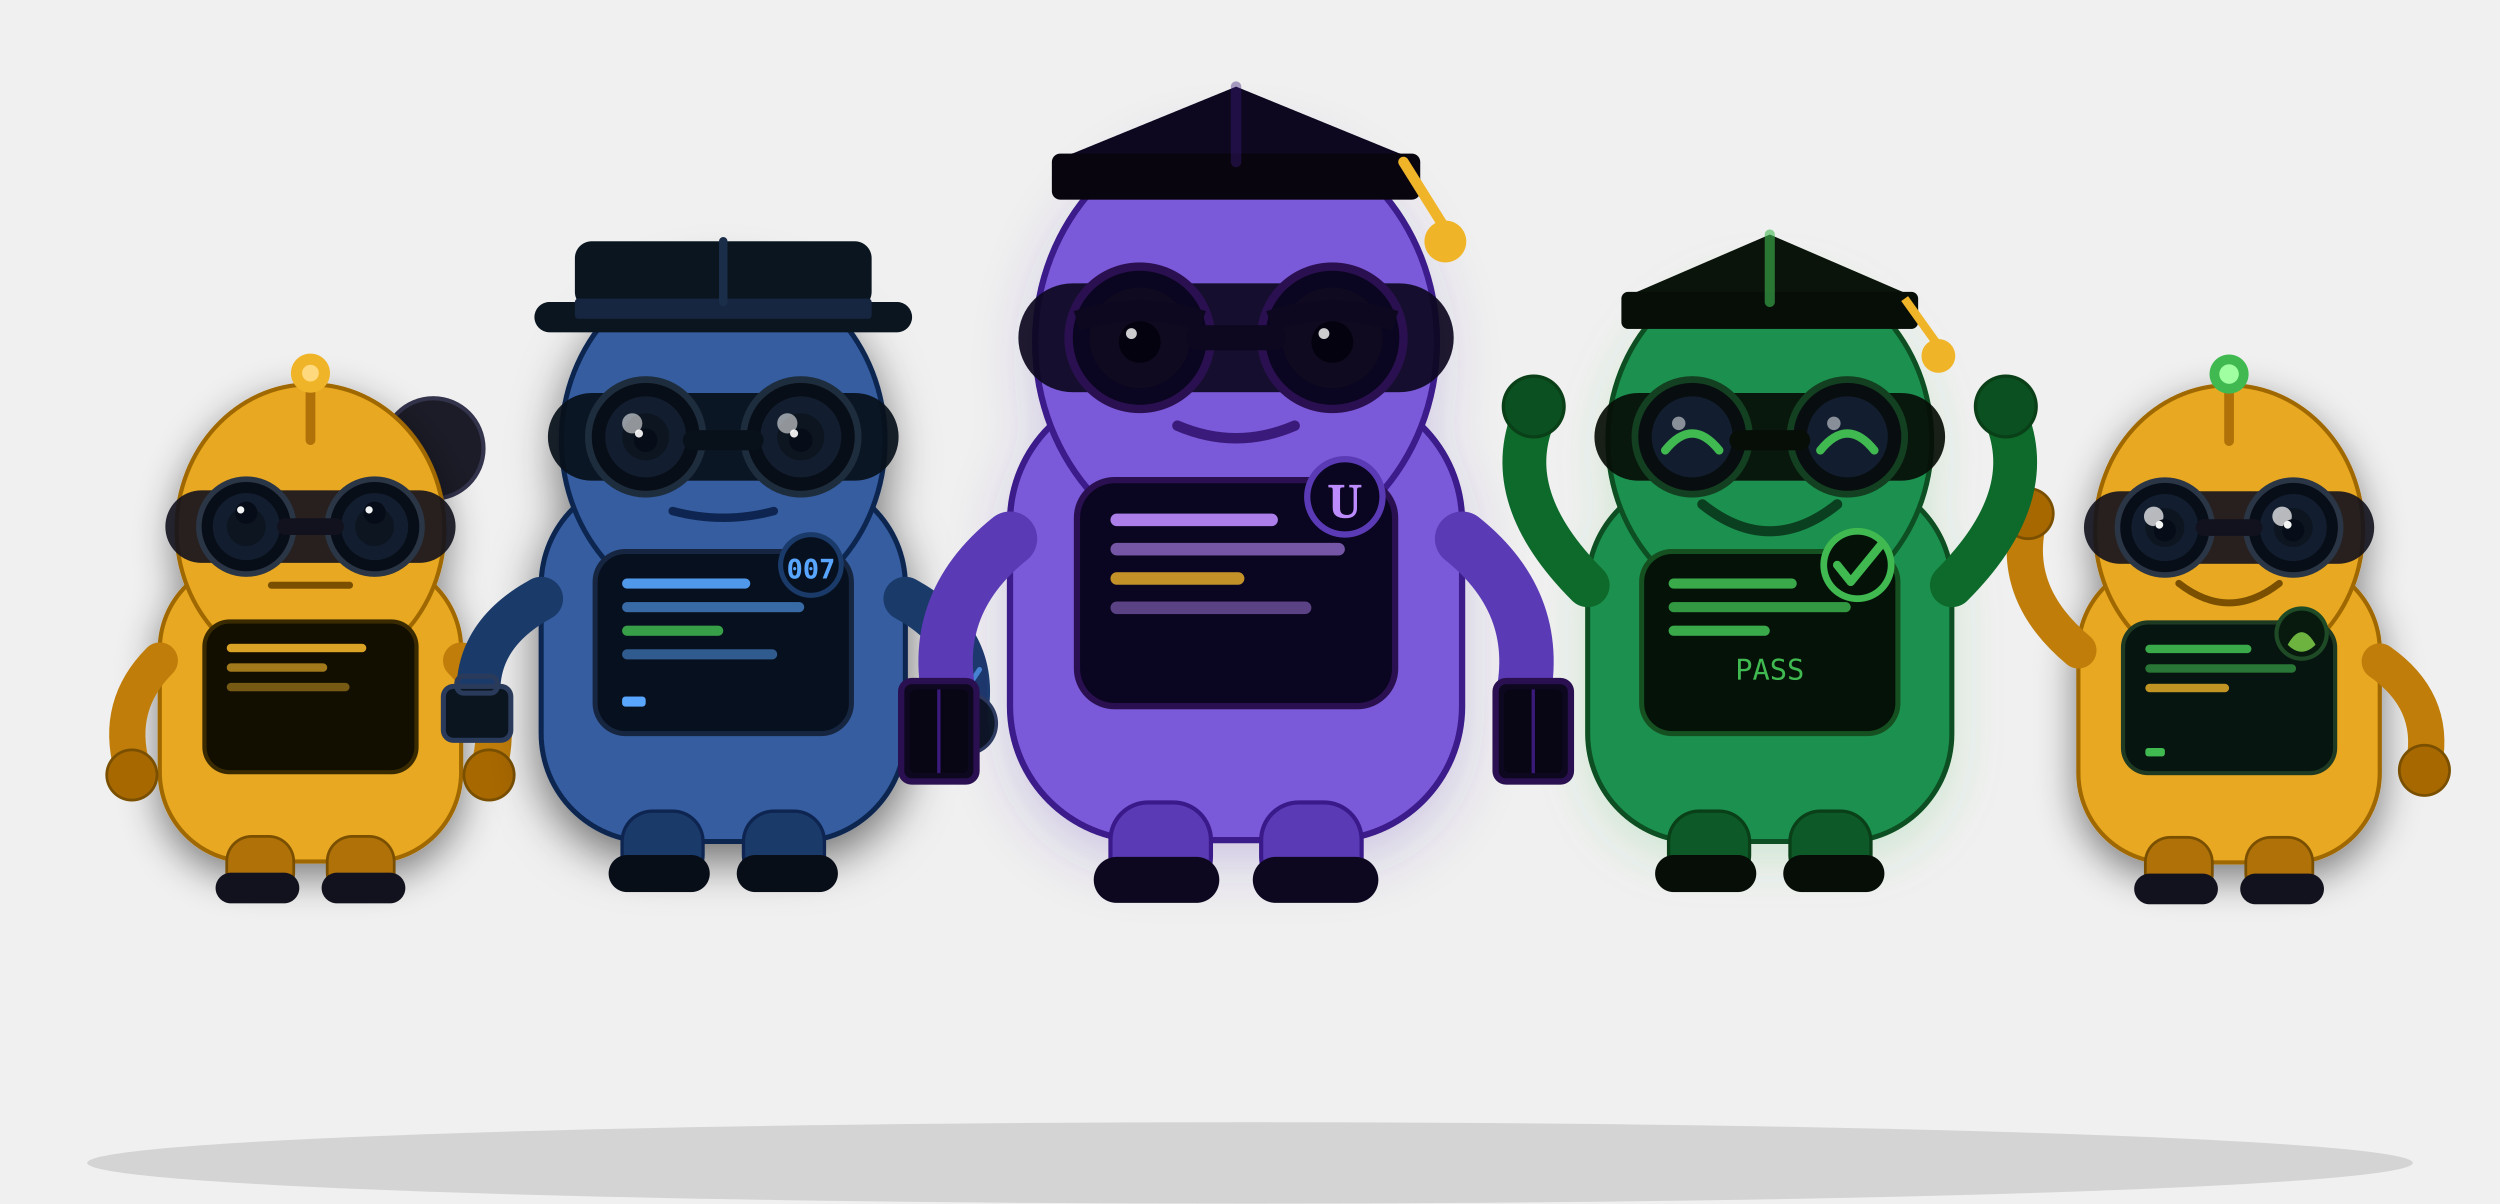
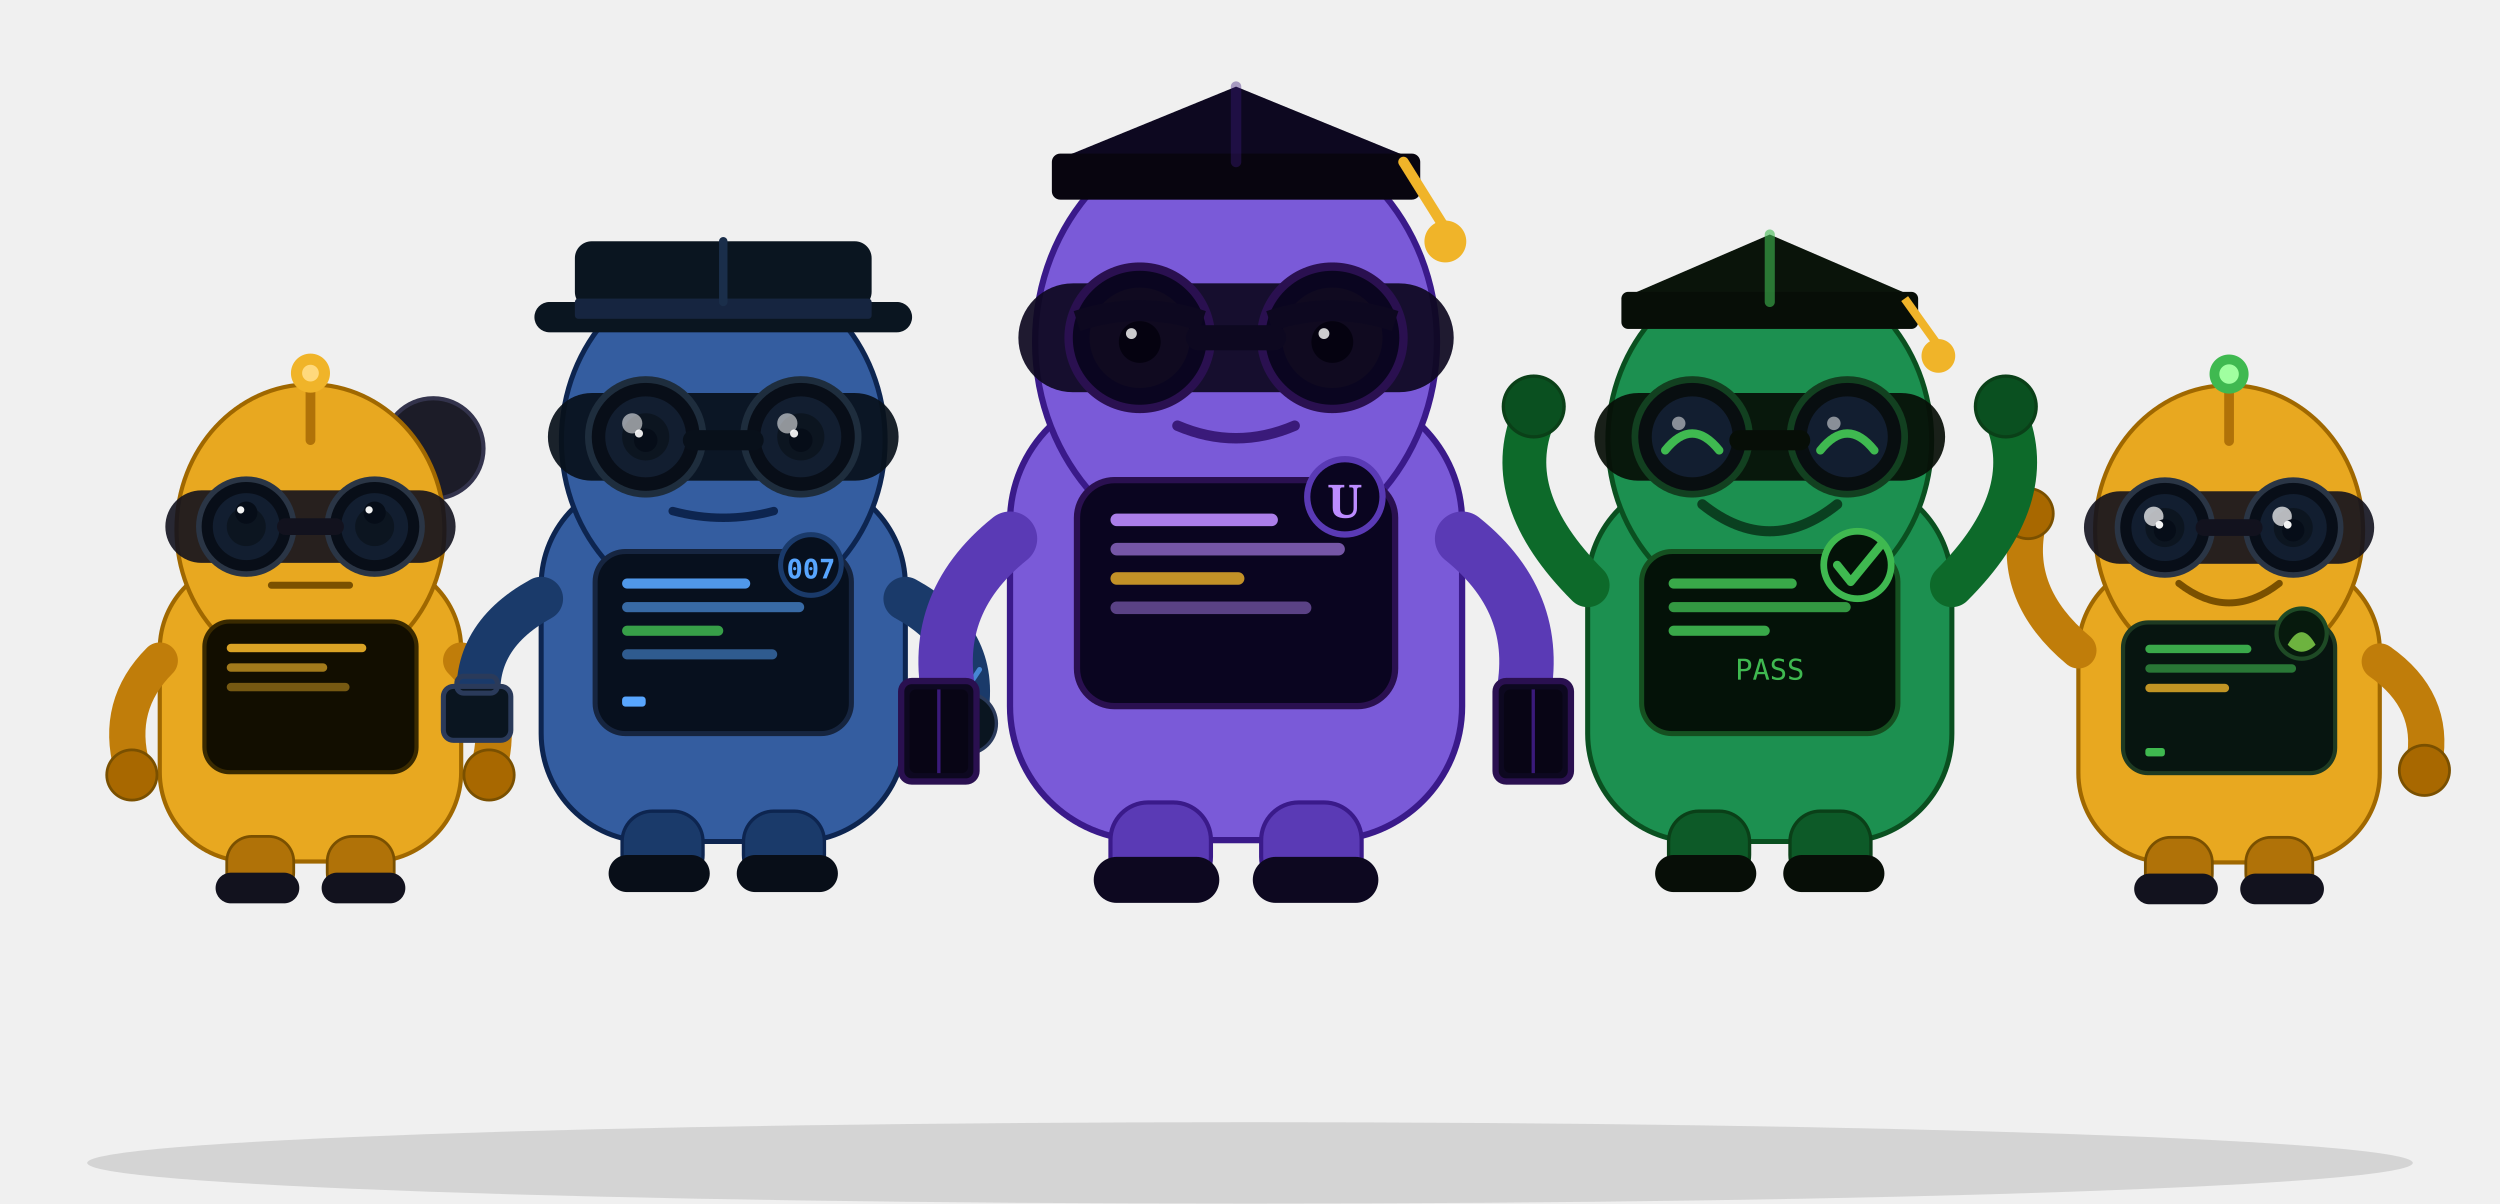
<svg xmlns="http://www.w3.org/2000/svg" width="540" height="260" viewBox="0 0 430 207" fill="none">
  <defs>
    <filter id="th-shadow" x="-28%" y="-18%" width="156%" height="150%">
      <feDropShadow dx="0" dy="5" stdDeviation="7" flood-color="#000" flood-opacity="0.48" />
    </filter>
    <filter id="hw-shadow" x="-28%" y="-18%" width="156%" height="150%">
      <feDropShadow dx="0" dy="5" stdDeviation="7" flood-color="#000" flood-opacity="0.48" />
    </filter>
    <filter id="f-shadow" x="-25%" y="-15%" width="150%" height="145%">
      <feDropShadow dx="0" dy="5" stdDeviation="7" flood-color="#000" flood-opacity="0.55" />
    </filter>
    <filter id="sh-shadow" x="-25%" y="-15%" width="150%" height="145%">
      <feDropShadow dx="0" dy="5" stdDeviation="7" flood-color="#3fb950" flood-opacity="0.18" />
    </filter>
    <filter id="pr-shadow" x="-28%" y="-18%" width="156%" height="150%">
      <feDropShadow dx="0" dy="5" stdDeviation="7" flood-color="#5a3ab5" flood-opacity="0.22" />
    </filter>
  </defs>
  <ellipse cx="215" cy="200" rx="200" ry="7" fill="#000" opacity="0.12" />
  <g transform="translate(15,56) scale(0.48)">
    <circle cx="124" cy="44" r="18" fill="#12121e" stroke="#2a2a44" stroke-width="1.5" opacity="0.95" />
    <circle cx="112" cy="64" r="6" fill="#12121e" stroke="#2a2a44" stroke-width="1" opacity="0.75" />
    <circle cx="118" cy="56" r="3.5" fill="#12121e" stroke="#2a2a44" stroke-width="1" opacity="0.55" />
-     <g filter="url(#th-shadow)">
-       <rect x="26" y="84" width="108" height="108" rx="32" fill="#e8a820" stroke="#a06800" stroke-width="1.5" />
-       <ellipse cx="80" cy="73" rx="48" ry="52" fill="#e8a820" stroke="#a06800" stroke-width="1.5" />
-     </g>
+     <rect x="26" y="84" width="108" height="108" rx="32" fill="#e8a820" stroke="#a06800" stroke-width="1.5" />
+     <ellipse cx="80" cy="73" rx="48" ry="52" fill="#e8a820" stroke="#a06800" stroke-width="1.5" />
    <rect x="42" y="106" width="76" height="54" rx="9" fill="#120e00" stroke="#3a2a00" stroke-width="1.5" />
    <rect x="50" y="114" width="50" height="3" rx="1.5" fill="#f0b429" opacity="0.9" />
    <rect x="50" y="121" width="36" height="3" rx="1.5" fill="#f0b429" opacity="0.65" />
    <rect x="50" y="128" width="44" height="3" rx="1.5" fill="#f0b429" opacity="0.45" />
    <rect x="28" y="59" width="104" height="26" rx="13" fill="#12121e" opacity="0.9" />
    <circle cx="57" cy="72" r="17" fill="#080e18" stroke="#2a3545" stroke-width="2" />
    <circle cx="57" cy="72" r="12" fill="#121e30" />
    <circle cx="57" cy="72" r="7" fill="#0c1520" />
    <circle cx="57" cy="67" r="4" fill="#060d18" />
    <circle cx="55" cy="66" r="1.3" fill="white" opacity="0.95" />
    <circle cx="103" cy="72" r="17" fill="#080e18" stroke="#2a3545" stroke-width="2" />
    <circle cx="103" cy="72" r="12" fill="#121e30" />
    <circle cx="103" cy="72" r="7" fill="#0c1520" />
    <circle cx="103" cy="67" r="4" fill="#060d18" />
    <circle cx="101" cy="66" r="1.3" fill="white" opacity="0.95" />
    <rect x="68" y="69" width="24" height="6" rx="3" fill="#12121e" />
    <line x1="66" y1="93" x2="94" y2="93" stroke="#7a5000" stroke-width="2.5" stroke-linecap="round" />
    <line x1="80" y1="21" x2="80" y2="41" stroke="#b07208" stroke-width="3.5" stroke-linecap="round" />
    <circle cx="80" cy="17" r="7" fill="#f0b429">
      <animate attributeName="opacity" values="0.4;1;0.4" dur="2.6s" repeatCount="indefinite" />
    </circle>
    <circle cx="80" cy="17" r="3" fill="#ffd97d" />
    <path d="M 26 120 Q 10 136 16 158" stroke="#c07d0a" stroke-width="13" fill="none" stroke-linecap="round" />
    <circle cx="16" cy="161" r="9" fill="#a86800" stroke="#7a5000" stroke-width="1" />
    <path d="M 134 120 Q 150 136 144 158" stroke="#c07d0a" stroke-width="13" fill="none" stroke-linecap="round" />
    <circle cx="144" cy="161" r="9" fill="#a86800" stroke="#7a5000" stroke-width="1" />
    <rect x="50" y="183" width="24" height="22" rx="9" fill="#b07208" stroke="#7a5000" stroke-width="1" />
    <rect x="86" y="183" width="24" height="22" rx="9" fill="#b07208" stroke="#7a5000" stroke-width="1" />
    <rect x="46" y="196" width="30" height="11" rx="5.5" fill="#12121e" />
    <rect x="84" y="196" width="30" height="11" rx="5.5" fill="#12121e" />
  </g>
  <g transform="translate(345,60) scale(0.48)">
-     <g filter="url(#hw-shadow)">
-       <rect x="26" y="76" width="108" height="108" rx="32" fill="#e8a820" stroke="#a06800" stroke-width="1.5" />
-       <ellipse cx="80" cy="65" rx="48" ry="52" fill="#e8a820" stroke="#a06800" stroke-width="1.5" />
-     </g>
+     <rect x="26" y="76" width="108" height="108" rx="32" fill="#e8a820" stroke="#a06800" stroke-width="1.5" />
+     <ellipse cx="80" cy="65" rx="48" ry="52" fill="#e8a820" stroke="#a06800" stroke-width="1.5" />
    <rect x="42" y="98" width="76" height="54" rx="9" fill="#071510" stroke="#1e3a22" stroke-width="1.5" />
    <rect x="50" y="106" width="38" height="3" rx="1.5" fill="#3fb950" opacity="0.9" />
    <rect x="50" y="113" width="54" height="3" rx="1.5" fill="#3fb950" opacity="0.6" />
    <rect x="50" y="120" width="30" height="3" rx="1.5" fill="#f0b429" opacity="0.8" />
    <rect x="50" y="143" width="7" height="3" rx="1" fill="#3fb950">
      <animate attributeName="opacity" values="1;0;1" dur="1.1s" repeatCount="indefinite" />
    </rect>
    <circle cx="106" cy="102" r="9" fill="#071a0d" stroke="#1e4a25" stroke-width="1.5" />
    <path d="M 101 106 Q 106 97 111 106 Q 106 111 101 106 Z" fill="#6db33f" />
    <rect x="28" y="51" width="104" height="26" rx="13" fill="#12121e" opacity="0.9" />
    <circle cx="57" cy="64" r="17" fill="#080e18" stroke="#2a3545" stroke-width="2" />
    <circle cx="57" cy="64" r="12" fill="#121e30" />
    <circle cx="57" cy="64" r="7" fill="#0c1520" />
    <circle cx="53" cy="60" r="3.5" fill="white" opacity="0.7" />
    <circle cx="57" cy="65" r="4" fill="#060d18" />
    <circle cx="55" cy="63" r="1.4" fill="white" opacity="0.95" />
    <circle cx="103" cy="64" r="17" fill="#080e18" stroke="#2a3545" stroke-width="2" />
    <circle cx="103" cy="64" r="12" fill="#121e30" />
    <circle cx="103" cy="64" r="7" fill="#0c1520" />
    <circle cx="99" cy="60" r="3.5" fill="white" opacity="0.7" />
    <circle cx="103" cy="65" r="4" fill="#060d18" />
    <circle cx="101" cy="63" r="1.4" fill="white" opacity="0.95" />
    <rect x="68" y="61" width="24" height="6" rx="3" fill="#12121e" />
    <path d="M 62 84 Q 80 98 98 84" stroke="#7a5000" stroke-width="2.5" fill="none" stroke-linecap="round" />
    <line x1="80" y1="13" x2="80" y2="33" stroke="#b07208" stroke-width="3.5" stroke-linecap="round" />
    <circle cx="80" cy="9" r="7" fill="#3fb950">
      <animate attributeName="opacity" values="1;0.3;1" dur="1.8s" repeatCount="indefinite" />
    </circle>
    <circle cx="80" cy="9" r="3.5" fill="#a0ffa0" />
    <path d="M 26 108 Q 2 88 8 62" stroke="#c07d0a" stroke-width="13" fill="none" stroke-linecap="round" />
    <circle cx="8" cy="59" r="9" fill="#a86800" stroke="#7a5000" stroke-width="1">
      <animateTransform attributeName="transform" type="translate" values="0,0; 3,-4; 0,0; -3,-4; 0,0" dur="1.2s" repeatCount="indefinite" />
    </circle>
    <path d="M 134 112 Q 154 126 150 148" stroke="#c07d0a" stroke-width="13" fill="none" stroke-linecap="round" />
    <circle cx="150" cy="151" r="9" fill="#a86800" stroke="#7a5000" stroke-width="1" />
    <rect x="50" y="175" width="24" height="22" rx="9" fill="#b07208" stroke="#7a5000" stroke-width="1" />
    <rect x="86" y="175" width="24" height="22" rx="9" fill="#b07208" stroke="#7a5000" stroke-width="1" />
    <rect x="46" y="188" width="30" height="11" rx="5.5" fill="#12121e" />
    <rect x="84" y="188" width="30" height="11" rx="5.5" fill="#12121e" />
  </g>
  <g transform="translate(78,38) scale(0.58)">
-     <g filter="url(#f-shadow)">
-       <rect x="26" y="76" width="108" height="108" rx="32" fill="#345da0" stroke="#0d2550" stroke-width="1.5" />
-       <ellipse cx="80" cy="65" rx="48" ry="52" fill="#345da0" stroke="#0d2550" stroke-width="1.5" />
-     </g>
+     <rect x="26" y="76" width="108" height="108" rx="32" fill="#345da0" stroke="#0d2550" stroke-width="1.5" />
+     <ellipse cx="80" cy="65" rx="48" ry="52" fill="#345da0" stroke="#0d2550" stroke-width="1.5" />
    <rect x="24" y="24" width="112" height="9" rx="4.5" fill="#0a1520" />
    <rect x="36" y="6" width="88" height="20" rx="5" fill="#0a1520" />
    <rect x="36" y="23" width="88" height="6" rx="1" fill="#162540" />
    <rect x="42" y="98" width="76" height="54" rx="9" fill="#07101e" stroke="#162540" stroke-width="1.5" />
    <rect x="50" y="106" width="38" height="3" rx="1.5" fill="#58a6ff" opacity="0.9" />
    <rect x="50" y="113" width="54" height="3" rx="1.5" fill="#58a6ff" opacity="0.6" />
    <rect x="50" y="120" width="30" height="3" rx="1.5" fill="#3fb950" opacity="0.85" />
    <rect x="50" y="127" width="46" height="3" rx="1.5" fill="#58a6ff" opacity="0.5" />
    <rect x="50" y="141" width="7" height="3" rx="1" fill="#58a6ff">
      <animate attributeName="opacity" values="1;0;1" dur="0.9s" repeatCount="indefinite" />
    </rect>
    <circle cx="106" cy="102" r="9" fill="#07101e" stroke="#1a3a6a" stroke-width="1.5" />
    <text x="106" y="106" text-anchor="middle" font-family="monospace" font-size="8" font-weight="bold" fill="#58a6ff">007</text>
    <rect x="28" y="51" width="104" height="26" rx="13" fill="#08101a" opacity="0.92" />
    <circle cx="57" cy="64" r="17" fill="#080e18" stroke="#1e2d3d" stroke-width="2" />
    <circle cx="57" cy="64" r="12" fill="#121e30" />
    <circle cx="57" cy="64" r="7" fill="#0c1520" />
    <circle cx="53" cy="60" r="3" fill="white" opacity="0.55" />
    <circle cx="57" cy="65" r="3.5" fill="#060d18" />
    <circle cx="55" cy="63" r="1.2" fill="white" opacity="0.9" />
    <circle cx="103" cy="64" r="17" fill="#080e18" stroke="#1e2d3d" stroke-width="2" />
    <circle cx="103" cy="64" r="12" fill="#121e30" />
    <circle cx="103" cy="64" r="7" fill="#0c1520" />
    <circle cx="99" cy="60" r="3" fill="white" opacity="0.55" />
    <circle cx="103" cy="65" r="3.5" fill="#060d18" />
    <circle cx="101" cy="63" r="1.2" fill="white" opacity="0.9" />
    <rect x="68" y="62" width="24" height="6" rx="3" fill="#08101a" />
    <path d="M 65 86 Q 80 90 95 86" stroke="#0d2550" stroke-width="2.5" fill="none" stroke-linecap="round" />
    <line x1="80" y1="6" x2="80" y2="24" stroke="#1a2e4a" stroke-width="2.5" stroke-linecap="round" />
    <path d="M 26 112 Q 4 124 8 146" stroke="#1a3a6a" stroke-width="13" fill="none" stroke-linecap="round" />
    <rect x="-3" y="138" width="20" height="16" rx="3" fill="#0a1520" stroke="#2a3a5a" stroke-width="1.5" />
    <rect x="1" y="135" width="12" height="5" rx="2" fill="none" stroke="#2a3a5a" stroke-width="1.5" />
    <path d="M 134 112 Q 156 124 152 146" stroke="#1a3a6a" stroke-width="13" fill="none" stroke-linecap="round" />
    <circle cx="152" cy="149" r="9" fill="#0a1520" stroke="#2a3a5a" stroke-width="1" />
    <rect x="148" y="141" width="8" height="12" rx="2" fill="#060e1a" />
    <line x1="152" y1="139" x2="156" y2="133" stroke="#58a6ff" stroke-width="1.5" stroke-linecap="round" opacity="0.7" />
    <rect x="50" y="175" width="24" height="22" rx="9" fill="#1a3a6a" stroke="#0d2550" stroke-width="1" />
    <rect x="86" y="175" width="24" height="22" rx="9" fill="#1a3a6a" stroke="#0d2550" stroke-width="1" />
    <rect x="46" y="188" width="30" height="11" rx="5.5" fill="#080e18" />
    <rect x="84" y="188" width="30" height="11" rx="5.5" fill="#080e18" />
  </g>
  <g transform="translate(258,38) scale(0.58)">
-     <g filter="url(#sh-shadow)">
-       <rect x="26" y="76" width="108" height="108" rx="32" fill="#1c9050" stroke="#0a5020" stroke-width="1.5" />
-       <ellipse cx="80" cy="65" rx="48" ry="52" fill="#1c9050" stroke="#0a5020" stroke-width="1.5" />
-     </g>
+     <rect x="26" y="76" width="108" height="108" rx="32" fill="#1c9050" stroke="#0a5020" stroke-width="1.5" />
+     <ellipse cx="80" cy="65" rx="48" ry="52" fill="#1c9050" stroke="#0a5020" stroke-width="1.5" />
    <polygon points="80,4 36,23 124,23" fill="#0a140a" />
    <rect x="36" y="21" width="88" height="11" rx="2" fill="#070e07" />
    <line x1="120" y1="23" x2="130" y2="37" stroke="#f0b429" stroke-width="2.5" />
    <circle cx="130" cy="40" r="5" fill="#f0b429" />
    <rect x="42" y="98" width="76" height="54" rx="9" fill="#041208" stroke="#155020" stroke-width="1.5" />
    <rect x="50" y="106" width="38" height="3" rx="1.5" fill="#3fb950" opacity="0.9" />
    <rect x="50" y="113" width="54" height="3" rx="1.5" fill="#3fb950" opacity="0.8" />
    <rect x="50" y="120" width="30" height="3" rx="1.5" fill="#3fb950" opacity="0.9" />
    <text x="80" y="136" text-anchor="middle" font-family="monospace" font-size="8.5" fill="#3fb950">PASS</text>
    <circle cx="106" cy="102" r="10" fill="#041208" stroke="#3fb950" stroke-width="2" />
    <path d="M 100 102 L 104 107 L 113 96" stroke="#3fb950" stroke-width="2.5" fill="none" stroke-linecap="round" stroke-linejoin="round" />
    <rect x="28" y="51" width="104" height="26" rx="13" fill="#070e07" opacity="0.92" />
    <circle cx="57" cy="64" r="17" fill="#080e10" stroke="#124020" stroke-width="2" />
    <circle cx="57" cy="64" r="12" fill="#121e30" />
    <path d="M 49 68 Q 57 58 65 68" stroke="#3fb950" stroke-width="2.5" fill="none" stroke-linecap="round" />
    <circle cx="53" cy="60" r="2" fill="white" opacity="0.5" />
    <circle cx="103" cy="64" r="17" fill="#080e10" stroke="#124020" stroke-width="2" />
    <circle cx="103" cy="64" r="12" fill="#121e30" />
    <path d="M 95 68 Q 103 58 111 68" stroke="#3fb950" stroke-width="2.5" fill="none" stroke-linecap="round" />
    <circle cx="99" cy="60" r="2" fill="white" opacity="0.5" />
    <rect x="68" y="62" width="24" height="6" rx="3" fill="#070e07" />
    <path d="M 60 84 Q 80 100 100 84" stroke="#0a4020" stroke-width="3" fill="none" stroke-linecap="round" />
    <line x1="80" y1="4" x2="80" y2="24" stroke="#3fb950" stroke-width="3" stroke-linecap="round" opacity="0.6" />
    <path d="M 26 108 Q 0 82 10 58" stroke="#0d6a2a" stroke-width="13" fill="none" stroke-linecap="round" />
    <path d="M 134 108 Q 160 82 150 58" stroke="#0d6a2a" stroke-width="13" fill="none" stroke-linecap="round" />
    <circle cx="10" cy="55" r="9" fill="#0a5020" stroke="#0a4018" stroke-width="1" />
    <circle cx="150" cy="55" r="9" fill="#0a5020" stroke="#0a4018" stroke-width="1" />
    <rect x="50" y="175" width="24" height="22" rx="9" fill="#0d5a28" stroke="#0a4018" stroke-width="1" />
    <rect x="86" y="175" width="24" height="22" rx="9" fill="#0d5a28" stroke="#0a4018" stroke-width="1" />
    <rect x="46" y="188" width="30" height="11" rx="5.5" fill="#070e07" />
    <rect x="84" y="188" width="30" height="11" rx="5.5" fill="#070e07" />
  </g>
  <g transform="translate(155,12) scale(0.72)">
-     <g filter="url(#pr-shadow)">
-       <rect x="26" y="76" width="108" height="108" rx="32" fill="#7a5ad8" stroke="#3a1a8a" stroke-width="1.5" />
-       <ellipse cx="80" cy="65" rx="48" ry="52" fill="#7a5ad8" stroke="#3a1a8a" stroke-width="1.5" />
-     </g>
+     <rect x="26" y="76" width="108" height="108" rx="32" fill="#7a5ad8" stroke="#3a1a8a" stroke-width="1.5" />
+     <ellipse cx="80" cy="65" rx="48" ry="52" fill="#7a5ad8" stroke="#3a1a8a" stroke-width="1.5" />
    <polygon points="80,4 36,22 124,22" fill="#0d0820" />
    <rect x="36" y="20" width="88" height="11" rx="2" fill="#08050f" />
    <line x1="120" y1="22" x2="130" y2="38" stroke="#f0b429" stroke-width="2.5" stroke-linecap="round" />
    <circle cx="130" cy="41" r="5" fill="#f0b429" />
    <rect x="42" y="98" width="76" height="54" rx="9" fill="#0a0520" stroke="#2a1050" stroke-width="1.5" />
    <rect x="50" y="106" width="40" height="3" rx="1.5" fill="#bc8cff" opacity="0.9" />
    <rect x="50" y="113" width="56" height="3" rx="1.5" fill="#bc8cff" opacity="0.6" />
    <rect x="50" y="120" width="32" height="3" rx="1.5" fill="#f0b429" opacity="0.8" />
    <rect x="50" y="127" width="48" height="3" rx="1.5" fill="#bc8cff" opacity="0.45" />
    <circle cx="106" cy="102" r="9" fill="#0a0520" stroke="#5a3ab5" stroke-width="1.5" />
    <text x="106" y="107" text-anchor="middle" font-family="Georgia,serif" font-size="11" font-weight="bold" fill="#bc8cff">U</text>
    <rect x="28" y="51" width="104" height="26" rx="13" fill="#0d0820" opacity="0.92" />
    <circle cx="57" cy="64" r="17" fill="#0a0520" stroke="#2a1050" stroke-width="2" />
    <circle cx="57" cy="64" r="12" fill="#100a20" />
    <circle cx="57" cy="65" r="5" fill="#050210" />
    <path d="M 42 60 Q 57 55 72 60" stroke="#0d0820" stroke-width="5" fill="none" />
    <circle cx="55" cy="63" r="1.3" fill="white" opacity="0.8" />
    <circle cx="103" cy="64" r="17" fill="#0a0520" stroke="#2a1050" stroke-width="2" />
    <circle cx="103" cy="64" r="12" fill="#100a20" />
    <circle cx="103" cy="65" r="5" fill="#050210" />
    <path d="M 88 60 Q 103 55 118 60" stroke="#0d0820" stroke-width="5" fill="none" />
    <circle cx="101" cy="63" r="1.3" fill="white" opacity="0.8" />
    <rect x="68" y="61" width="24" height="6" rx="3" fill="#0d0820" />
    <path d="M 66 85 Q 80 91 94 85" stroke="#3a1a7a" stroke-width="2.5" fill="none" stroke-linecap="round" />
    <line x1="80" y1="4" x2="80" y2="22" stroke="#3a1a7a" stroke-width="2.5" stroke-linecap="round" opacity="0.4" />
    <path d="M 26 112 Q 6 128 12 152" stroke="#5a3ab5" stroke-width="13" fill="none" stroke-linecap="round" />
    <rect x="0" y="146" width="18" height="24" rx="2.5" fill="#0d0820" stroke="#2a1050" stroke-width="1.5" />
    <rect x="2" y="148" width="14" height="20" rx="1.5" fill="#080515" />
    <line x1="9" y1="148" x2="9" y2="168" stroke="#3a1a7a" stroke-width="0.8" />
    <path d="M 134 112 Q 154 128 148 152" stroke="#5a3ab5" stroke-width="13" fill="none" stroke-linecap="round" />
    <rect x="142" y="146" width="18" height="24" rx="2.5" fill="#0d0820" stroke="#2a1050" stroke-width="1.5" />
    <rect x="144" y="148" width="14" height="20" rx="1.5" fill="#080515" />
    <line x1="151" y1="148" x2="151" y2="168" stroke="#3a1a7a" stroke-width="0.8" />
    <rect x="50" y="175" width="24" height="22" rx="9" fill="#5a3ab5" stroke="#3a1a8a" stroke-width="1" />
    <rect x="86" y="175" width="24" height="22" rx="9" fill="#5a3ab5" stroke="#3a1a8a" stroke-width="1" />
    <rect x="46" y="188" width="30" height="11" rx="5.5" fill="#0d0820" />
    <rect x="84" y="188" width="30" height="11" rx="5.5" fill="#0d0820" />
  </g>
</svg>
